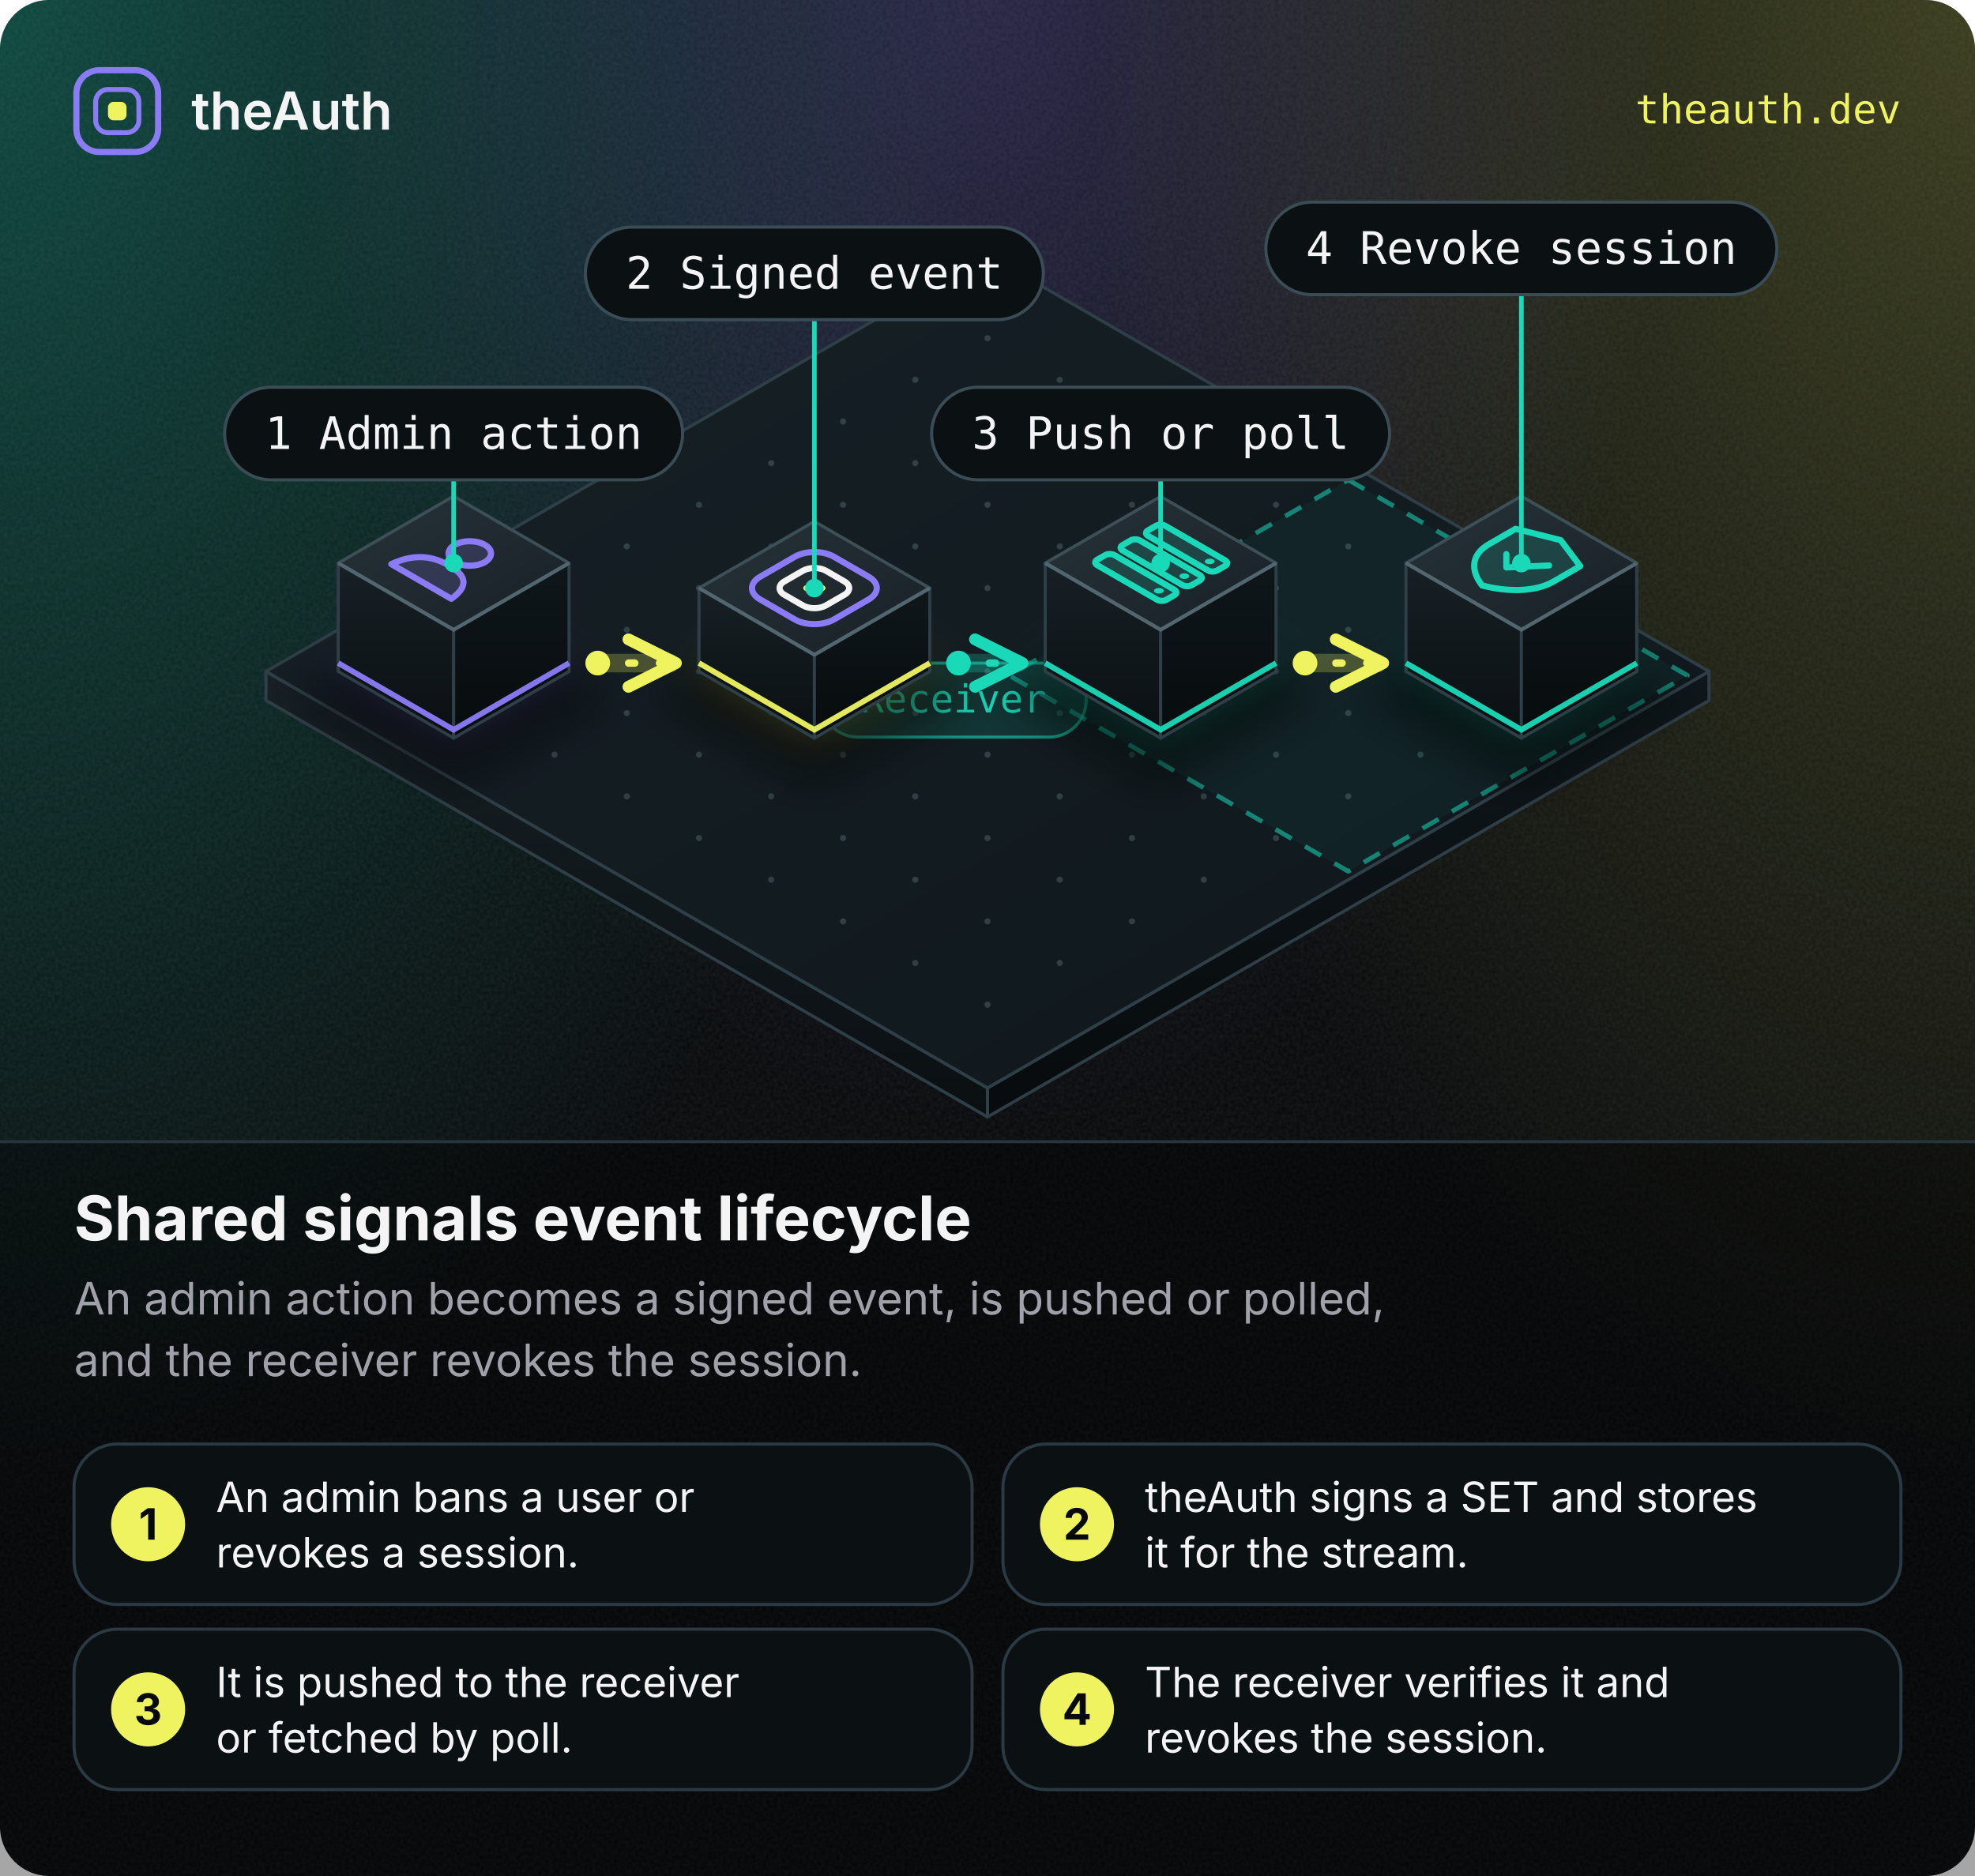
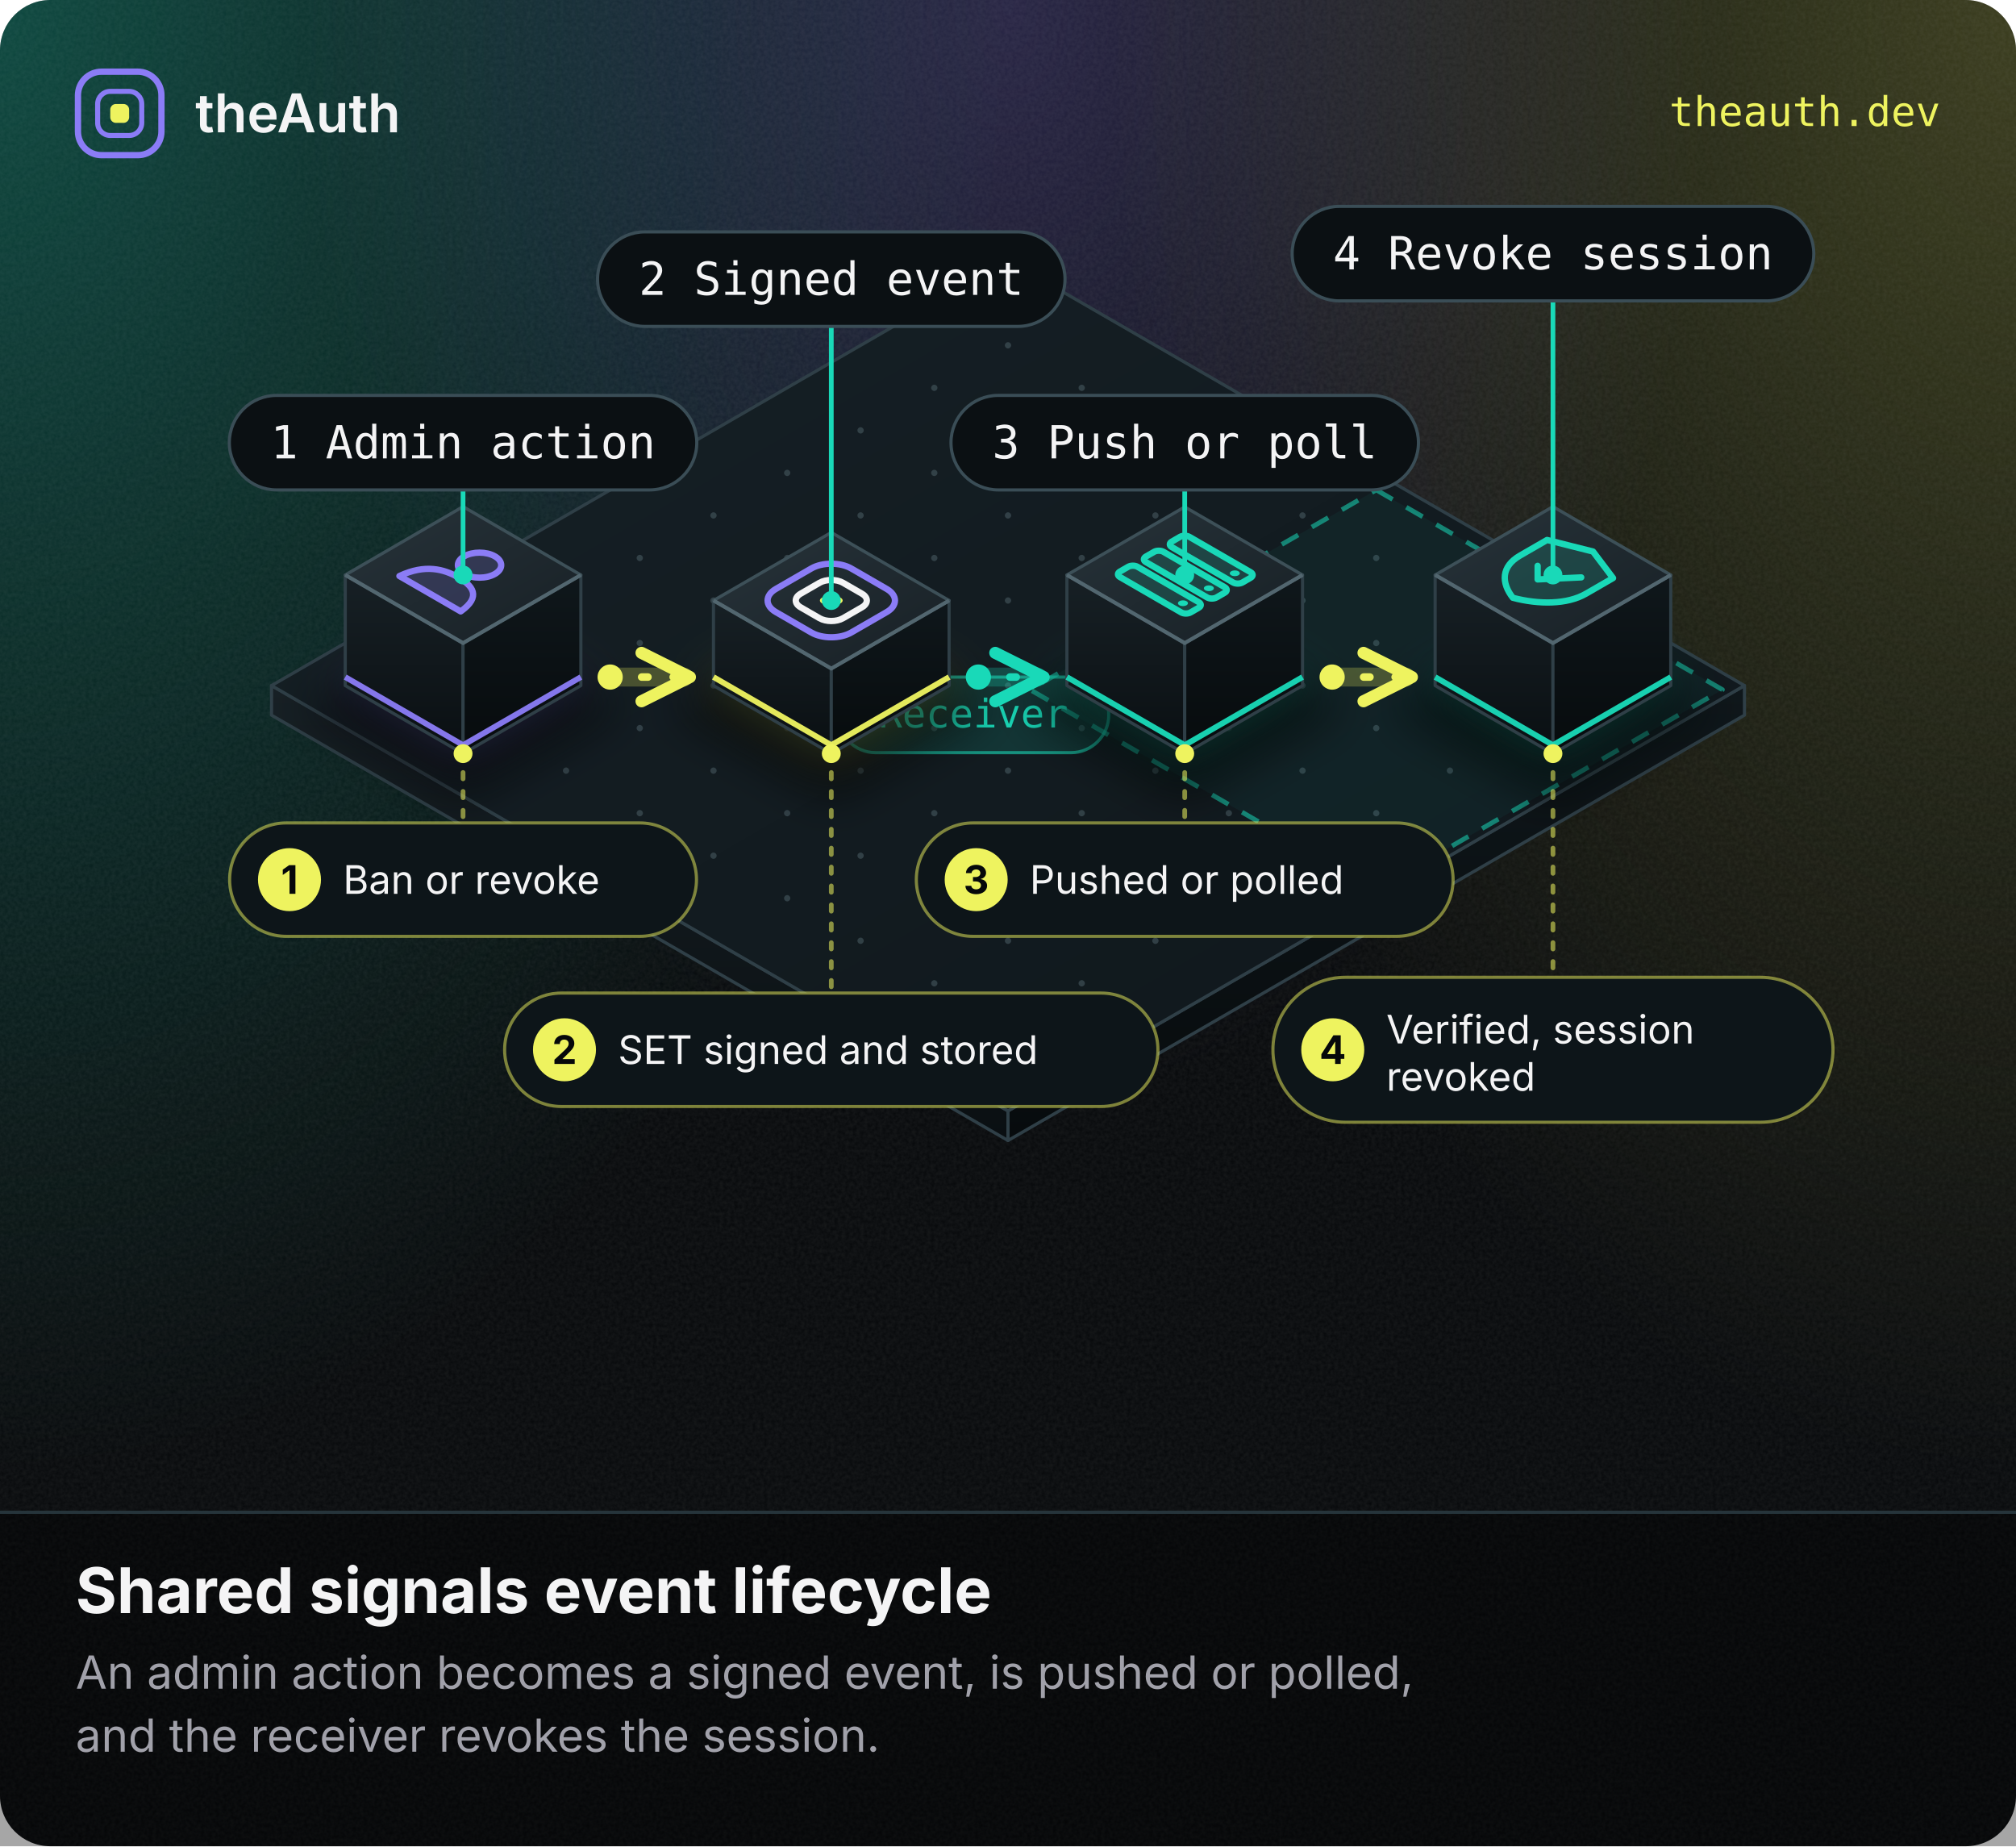
- <svg xmlns="http://www.w3.org/2000/svg" viewBox="0 0 640 608" preserveAspectRatio="xMidYMid meet" role="img" aria-labelledby="t d" font-family="Inter,ui-sans-serif,system-ui,-apple-system,Segoe UI,Roboto,sans-serif">
+ <svg xmlns="http://www.w3.org/2000/svg" viewBox="0 0 640 586" preserveAspectRatio="xMidYMid meet" role="img" aria-labelledby="t d" font-family="Inter,ui-sans-serif,system-ui,-apple-system,Segoe UI,Roboto,sans-serif">
  <defs>
-     <radialGradient id="g1" cx="0" cy="0" r="1" gradientUnits="userSpaceOnUse" gradientTransform="translate(0 0) scale(320 486.4)">
+     <radialGradient id="g1" cx="0" cy="0" r="1" gradientUnits="userSpaceOnUse" gradientTransform="translate(0 0) scale(320 468.8)">
      <stop stop-color="#19d9b8" stop-opacity=".30" />
      <stop offset="1" stop-color="#19d9b8" stop-opacity="0" />
    </radialGradient>
-     <radialGradient id="g2" cx="0" cy="0" r="1" gradientUnits="userSpaceOnUse" gradientTransform="translate(320 0) scale(224 364.8)">
+     <radialGradient id="g2" cx="0" cy="0" r="1" gradientUnits="userSpaceOnUse" gradientTransform="translate(320 0) scale(224 351.6)">
      <stop stop-color="#8b7cf6" stop-opacity=".24" />
      <stop offset="1" stop-color="#8b7cf6" stop-opacity="0" />
    </radialGradient>
-     <radialGradient id="g3" cx="0" cy="0" r="1" gradientUnits="userSpaceOnUse" gradientTransform="translate(640 0) scale(288 486.4)">
+     <radialGradient id="g3" cx="0" cy="0" r="1" gradientUnits="userSpaceOnUse" gradientTransform="translate(640 0) scale(288 468.8)">
      <stop stop-color="#eef35f" stop-opacity=".22" />
      <stop offset="1" stop-color="#eef35f" stop-opacity="0" />
    </radialGradient>
    <linearGradient id="tf" x1="0" y1="0" x2="1" y2="1">
      <stop stop-color="#27333a" />
      <stop offset="1" stop-color="#182025" />
    </linearGradient>
    <linearGradient id="lf" x1="0" y1="0" x2="0" y2="1">
      <stop stop-color="#172025" />
      <stop offset="1" stop-color="#0a0f12" />
    </linearGradient>
    <linearGradient id="rf" x1="0" y1="0" x2="0" y2="1">
      <stop stop-color="#0f171b" />
      <stop offset="1" stop-color="#070b0d" />
    </linearGradient>
    <linearGradient id="pf" x1="0" y1="0" x2="1" y2="1">
      <stop stop-color="#162026" />
      <stop offset="1" stop-color="#0f171b" />
    </linearGradient>
    <marker id="mt" viewBox="0 0 10 10" refX="8" refY="5" markerWidth="8" markerHeight="8" orient="auto-start-reverse">
      <path d="M1 1L9 5L1 9" fill="none" stroke="#19d9b8" stroke-width="2" stroke-linecap="round" stroke-linejoin="round" />
    </marker>
    <marker id="ml" viewBox="0 0 10 10" refX="8" refY="5" markerWidth="8" markerHeight="8" orient="auto-start-reverse">
      <path d="M1 1L9 5L1 9" fill="none" stroke="#eef35f" stroke-width="2" stroke-linecap="round" stroke-linejoin="round" />
    </marker>
    <marker id="mp" viewBox="0 0 10 10" refX="8" refY="5" markerWidth="8" markerHeight="8" orient="auto-start-reverse">
      <path d="M1 1L9 5L1 9" fill="none" stroke="#8b7cf6" stroke-width="2" stroke-linecap="round" stroke-linejoin="round" />
    </marker>
    <marker id="mr" viewBox="0 0 10 10" refX="8" refY="5" markerWidth="8" markerHeight="8" orient="auto-start-reverse">
      <path d="M1 1L9 5L1 9" fill="none" stroke="#f87171" stroke-width="2" stroke-linecap="round" stroke-linejoin="round" />
    </marker>
    <style>.flow{animation:flow 1.8s linear infinite}@keyframes flow{to{stroke-dashoffset:-20}}@media (prefers-reduced-motion:reduce){.flow{animation:none}}</style>
    <filter id="bl" x="-30%" y="-30%" width="160%" height="160%">
      <feGaussianBlur stdDeviation="7" />
    </filter>
    <filter id="n" x="0" y="0" width="100%" height="100%">
      <feTurbulence type="fractalNoise" baseFrequency=".85" numOctaves="2" seed="11" stitchTiles="stitch" />
      <feColorMatrix values="0 0 0 0 1  0 0 0 0 1  0 0 0 0 1  0 0 0 .7 0" />
    </filter>
  </defs>
-   <rect width="640" height="608" rx="16" fill="#06080a" />
-   <rect width="640" height="608" rx="16" fill="url(#g1)" />
-   <rect width="640" height="608" rx="16" fill="url(#g2)" />
-   <rect width="640" height="608" rx="16" fill="url(#g3)" />
-   <rect width="640" height="608" rx="16" filter="url(#n)" opacity=".10" />
+   <rect width="640" height="586" rx="16" fill="#06080a" />
+   <rect width="640" height="586" rx="16" fill="url(#g1)" />
+   <rect width="640" height="586" rx="16" fill="url(#g2)" />
+   <rect width="640" height="586" rx="16" fill="url(#g3)" />
+   <rect width="640" height="586" rx="16" filter="url(#n)" opacity=".10" />
  <polygon points="86.2,227 320,362 320,352.6 86.2,217.6" fill="url(#lf)" stroke="#2f3f47" stroke-width="1" stroke-linejoin="round" />
  <polygon points="553.8,227 320,362 320,352.6 553.8,217.6" fill="url(#rf)" stroke="#2f3f47" stroke-width="1" stroke-linejoin="round" />
  <polygon points="320,82.6 553.8,217.6 320,352.6 86.2,217.6" fill="url(#pf)" stroke="#2f3f47" stroke-width="1" stroke-linejoin="round" />
  <circle cx="320" cy="109.6" r="1" fill="#46585f" opacity=".6" />
  <circle cx="296.6" cy="123.1" r="1" fill="#46585f" opacity=".6" />
  <circle cx="273.2" cy="136.6" r="1" fill="#46585f" opacity=".6" />
  <circle cx="249.9" cy="150.1" r="1" fill="#46585f" opacity=".6" />
  <circle cx="226.5" cy="163.6" r="1" fill="#46585f" opacity=".6" />
  <circle cx="203.1" cy="177.1" r="1" fill="#46585f" opacity=".6" />
  <circle cx="179.7" cy="190.6" r="1" fill="#46585f" opacity=".6" />
  <circle cx="156.3" cy="204.1" r="1" fill="#46585f" opacity=".6" />
  <circle cx="132.9" cy="217.6" r="1" fill="#46585f" opacity=".6" />
  <circle cx="343.4" cy="123.1" r="1" fill="#46585f" opacity=".6" />
  <circle cx="320" cy="136.6" r="1" fill="#46585f" opacity=".6" />
  <circle cx="296.6" cy="150.1" r="1" fill="#46585f" opacity=".6" />
  <circle cx="273.2" cy="163.6" r="1" fill="#46585f" opacity=".6" />
  <circle cx="249.9" cy="177.1" r="1" fill="#46585f" opacity=".6" />
  <circle cx="226.5" cy="190.6" r="1" fill="#46585f" opacity=".6" />
  <circle cx="203.1" cy="204.1" r="1" fill="#46585f" opacity=".6" />
  <circle cx="179.7" cy="217.6" r="1" fill="#46585f" opacity=".6" />
  <circle cx="156.3" cy="231.1" r="1" fill="#46585f" opacity=".6" />
  <circle cx="366.8" cy="136.6" r="1" fill="#46585f" opacity=".6" />
  <circle cx="343.4" cy="150.1" r="1" fill="#46585f" opacity=".6" />
  <circle cx="320" cy="163.6" r="1" fill="#46585f" opacity=".6" />
  <circle cx="296.6" cy="177.1" r="1" fill="#46585f" opacity=".6" />
  <circle cx="273.2" cy="190.6" r="1" fill="#46585f" opacity=".6" />
  <circle cx="249.9" cy="204.1" r="1" fill="#46585f" opacity=".6" />
  <circle cx="226.5" cy="217.6" r="1" fill="#46585f" opacity=".6" />
  <circle cx="203.1" cy="231.1" r="1" fill="#46585f" opacity=".6" />
  <circle cx="179.7" cy="244.6" r="1" fill="#46585f" opacity=".6" />
  <circle cx="390.1" cy="150.1" r="1" fill="#46585f" opacity=".6" />
  <circle cx="366.8" cy="163.6" r="1" fill="#46585f" opacity=".6" />
  <circle cx="343.4" cy="177.1" r="1" fill="#46585f" opacity=".6" />
  <circle cx="320" cy="190.6" r="1" fill="#46585f" opacity=".6" />
  <circle cx="296.6" cy="204.1" r="1" fill="#46585f" opacity=".6" />
  <circle cx="273.2" cy="217.6" r="1" fill="#46585f" opacity=".6" />
  <circle cx="249.9" cy="231.1" r="1" fill="#46585f" opacity=".6" />
  <circle cx="226.5" cy="244.6" r="1" fill="#46585f" opacity=".6" />
  <circle cx="203.1" cy="258.1" r="1" fill="#46585f" opacity=".6" />
  <circle cx="413.5" cy="163.6" r="1" fill="#46585f" opacity=".6" />
  <circle cx="390.1" cy="177.1" r="1" fill="#46585f" opacity=".6" />
  <circle cx="366.8" cy="190.6" r="1" fill="#46585f" opacity=".6" />
  <circle cx="343.4" cy="204.1" r="1" fill="#46585f" opacity=".6" />
  <circle cx="320" cy="217.6" r="1" fill="#46585f" opacity=".6" />
  <circle cx="296.6" cy="231.1" r="1" fill="#46585f" opacity=".6" />
  <circle cx="273.2" cy="244.6" r="1" fill="#46585f" opacity=".6" />
  <circle cx="249.9" cy="258.1" r="1" fill="#46585f" opacity=".6" />
  <circle cx="226.5" cy="271.6" r="1" fill="#46585f" opacity=".6" />
  <circle cx="436.9" cy="177.1" r="1" fill="#46585f" opacity=".6" />
  <circle cx="413.5" cy="190.6" r="1" fill="#46585f" opacity=".6" />
  <circle cx="390.1" cy="204.1" r="1" fill="#46585f" opacity=".6" />
  <circle cx="366.8" cy="217.6" r="1" fill="#46585f" opacity=".6" />
  <circle cx="343.4" cy="231.1" r="1" fill="#46585f" opacity=".6" />
  <circle cx="320" cy="244.6" r="1" fill="#46585f" opacity=".6" />
  <circle cx="296.6" cy="258.1" r="1" fill="#46585f" opacity=".6" />
  <circle cx="273.2" cy="271.6" r="1" fill="#46585f" opacity=".6" />
  <circle cx="249.9" cy="285.1" r="1" fill="#46585f" opacity=".6" />
  <circle cx="460.3" cy="190.6" r="1" fill="#46585f" opacity=".6" />
  <circle cx="436.9" cy="204.1" r="1" fill="#46585f" opacity=".6" />
  <circle cx="413.5" cy="217.6" r="1" fill="#46585f" opacity=".6" />
  <circle cx="390.1" cy="231.1" r="1" fill="#46585f" opacity=".6" />
  <circle cx="366.8" cy="244.6" r="1" fill="#46585f" opacity=".6" />
  <circle cx="343.4" cy="258.1" r="1" fill="#46585f" opacity=".6" />
  <circle cx="320" cy="271.6" r="1" fill="#46585f" opacity=".6" />
  <circle cx="296.6" cy="285.1" r="1" fill="#46585f" opacity=".6" />
  <circle cx="273.2" cy="298.6" r="1" fill="#46585f" opacity=".6" />
  <circle cx="483.7" cy="204.1" r="1" fill="#46585f" opacity=".6" />
  <circle cx="460.3" cy="217.6" r="1" fill="#46585f" opacity=".6" />
  <circle cx="436.9" cy="231.1" r="1" fill="#46585f" opacity=".6" />
  <circle cx="413.5" cy="244.6" r="1" fill="#46585f" opacity=".6" />
  <circle cx="390.1" cy="258.1" r="1" fill="#46585f" opacity=".6" />
  <circle cx="366.8" cy="271.6" r="1" fill="#46585f" opacity=".6" />
  <circle cx="343.4" cy="285.1" r="1" fill="#46585f" opacity=".6" />
  <circle cx="320" cy="298.6" r="1" fill="#46585f" opacity=".6" />
  <circle cx="296.6" cy="312.1" r="1" fill="#46585f" opacity=".6" />
  <circle cx="507.1" cy="217.6" r="1" fill="#46585f" opacity=".6" />
  <circle cx="483.7" cy="231.1" r="1" fill="#46585f" opacity=".6" />
  <circle cx="460.3" cy="244.6" r="1" fill="#46585f" opacity=".6" />
  <circle cx="436.9" cy="258.1" r="1" fill="#46585f" opacity=".6" />
  <circle cx="413.5" cy="271.6" r="1" fill="#46585f" opacity=".6" />
  <circle cx="390.1" cy="285.1" r="1" fill="#46585f" opacity=".6" />
  <circle cx="366.8" cy="298.6" r="1" fill="#46585f" opacity=".6" />
  <circle cx="343.4" cy="312.1" r="1" fill="#46585f" opacity=".6" />
  <circle cx="320" cy="325.6" r="1" fill="#46585f" opacity=".6" />
  <polygon points="436.9,155.5 546.8,218.9 436.9,282.4 327,218.9" fill="#19d9b8" fill-opacity=".05" stroke="#19d9b8" stroke-opacity=".55" stroke-width="1.5" stroke-dasharray="6 5" stroke-linejoin="round" />
  <rect x="266" y="214.9" width="86" height="24" rx="12" fill="#19d9b8" fill-opacity=".14" stroke="#19d9b8" stroke-opacity=".6" />
  <text x="309" y="230.9" text-anchor="middle" font-size="12.5" fill="#19d9b8" font-family="ui-monospace,JetBrains Mono,Menlo,Consolas,monospace">Receiver</text>
  <polygon points="147,195.1 197.5,224.3 147,253.5 96.5,224.3" fill="#000" opacity=".6" filter="url(#bl)" />
  <polygon points="147,193.3 189.1,217.6 147,241.9 104.9,217.6" fill="#8b7cf6" opacity=".16" filter="url(#bl)" />
  <polygon points="109.6,217.6 147,239.2 147,204.1 109.6,182.5" fill="url(#lf)" stroke="#2f3f47" stroke-width="1" stroke-linejoin="round" />
  <polygon points="184.4,217.6 147,239.2 147,204.1 184.4,182.5" fill="url(#rf)" stroke="#2f3f47" stroke-width="1" stroke-linejoin="round" />
  <polygon points="147,160.8 184.4,182.5 147,204.1 109.6,182.5" fill="url(#tf)" stroke="#3d5058" stroke-width="1" stroke-linejoin="round" />
  <polyline points="109.6,182.5 147,204.1 184.4,182.5" fill="none" stroke="#52666f" stroke-width="1.2" />
  <polyline points="109.6,214.9 147,236.5 184.4,214.9" fill="none" stroke="#8b7cf6" stroke-width="1.8" opacity=".95" />
  <g transform="matrix(37.411 21.6 -37.411 21.6 147 160.8)" fill="none" stroke-width="2" stroke-linecap="round" stroke-linejoin="round" style="vector-effect:non-scaling-stroke">
    <circle vector-effect="non-scaling-stroke" cx=".5" cy=".36" r=".13" fill="#8b7cf6" fill-opacity=".18" stroke="#8b7cf6" />
    <path vector-effect="non-scaling-stroke" d="M.24 .78C.26 .58 .38 .54 .5 .54S.74 .58 .76 .78Z" fill="#8b7cf6" fill-opacity=".18" stroke="#8b7cf6" />
  </g>
  <polygon points="263.9,195.1 314.4,224.3 263.9,253.5 213.4,224.3" fill="#000" opacity=".6" filter="url(#bl)" />
  <polygon points="263.9,193.3 306,217.6 263.9,241.9 221.8,217.6" fill="#eef35f" opacity=".16" filter="url(#bl)" />
  <polygon points="226.5,217.6 263.9,239.2 263.9,212.2 226.5,190.6" fill="url(#lf)" stroke="#2f3f47" stroke-width="1" stroke-linejoin="round" />
  <polygon points="301.3,217.6 263.9,239.2 263.9,212.2 301.3,190.6" fill="url(#rf)" stroke="#2f3f47" stroke-width="1" stroke-linejoin="round" />
  <polygon points="263.9,169 301.3,190.6 263.9,212.2 226.5,190.6" fill="url(#tf)" stroke="#3d5058" stroke-width="1" stroke-linejoin="round" />
  <polyline points="226.5,190.6 263.9,212.2 301.3,190.6" fill="none" stroke="#52666f" stroke-width="1.2" />
  <polyline points="226.5,214.9 263.9,236.5 301.3,214.9" fill="none" stroke="#eef35f" stroke-width="1.8" opacity=".95" />
  <g transform="matrix(37.411 21.6 -37.411 21.6 263.9 169)" fill="none" stroke-width="2" stroke-linecap="round" stroke-linejoin="round" style="vector-effect:non-scaling-stroke">
    <rect vector-effect="non-scaling-stroke" x=".18" y=".18" width=".64" height=".64" rx=".17" fill="none" stroke="#8b7cf6" />
    <rect vector-effect="non-scaling-stroke" x=".32" y=".32" width=".36" height=".36" rx=".1" fill="none" stroke="#f4f4f5" />
    <rect vector-effect="non-scaling-stroke" x=".44" y=".44" width=".12" height=".12" rx=".04" fill="#eef35f" stroke="none" />
  </g>
  <polygon points="376.1,195.1 426.6,224.3 376.1,253.5 325.6,224.3" fill="#000" opacity=".6" filter="url(#bl)" />
  <polygon points="376.1,193.3 418.2,217.6 376.1,241.9 334,217.6" fill="#19d9b8" opacity=".16" filter="url(#bl)" />
  <polygon points="338.7,217.6 376.1,239.2 376.1,204.1 338.7,182.5" fill="url(#lf)" stroke="#2f3f47" stroke-width="1" stroke-linejoin="round" />
  <polygon points="413.5,217.6 376.1,239.2 376.1,204.1 413.5,182.5" fill="url(#rf)" stroke="#2f3f47" stroke-width="1" stroke-linejoin="round" />
  <polygon points="376.1,160.9 413.5,182.5 376.1,204.1 338.7,182.5" fill="url(#tf)" stroke="#3d5058" stroke-width="1" stroke-linejoin="round" />
  <polyline points="338.7,182.5 376.1,204.1 413.5,182.5" fill="none" stroke="#52666f" stroke-width="1.2" />
  <polyline points="338.7,214.9 376.1,236.5 413.5,214.9" fill="none" stroke="#19d9b8" stroke-width="1.8" opacity=".95" />
  <g transform="matrix(37.411 21.6 -37.411 21.6 376.1 160.9)" fill="none" stroke-width="2" stroke-linecap="round" stroke-linejoin="round" style="vector-effect:non-scaling-stroke">
    <rect vector-effect="non-scaling-stroke" x=".2" y="0.2" width=".6" height=".15" rx=".04" fill="#19d9b8" fill-opacity=".16" stroke="#19d9b8" />
    <circle vector-effect="non-scaling-stroke" cx=".7" cy="0.275" r=".03" fill="#19d9b8" stroke="none" />
    <rect vector-effect="non-scaling-stroke" x=".2" y="0.42" width=".6" height=".15" rx=".04" fill="#19d9b8" fill-opacity=".16" stroke="#19d9b8" />
    <circle vector-effect="non-scaling-stroke" cx=".7" cy="0.495" r=".03" fill="#19d9b8" stroke="none" />
    <rect vector-effect="non-scaling-stroke" x=".2" y="0.64" width=".6" height=".15" rx=".04" fill="#19d9b8" fill-opacity=".16" stroke="#19d9b8" />
    <circle vector-effect="non-scaling-stroke" cx=".7" cy="0.715" r=".03" fill="#19d9b8" stroke="none" />
  </g>
  <polygon points="493,195.1 543.5,224.3 493,253.5 442.5,224.3" fill="#000" opacity=".6" filter="url(#bl)" />
  <polygon points="493,193.3 535.1,217.6 493,241.9 450.9,217.6" fill="#19d9b8" opacity=".16" filter="url(#bl)" />
  <polygon points="455.6,217.6 493,239.2 493,204.1 455.6,182.5" fill="url(#lf)" stroke="#2f3f47" stroke-width="1" stroke-linejoin="round" />
  <polygon points="530.4,217.6 493,239.2 493,204.1 530.4,182.5" fill="url(#rf)" stroke="#2f3f47" stroke-width="1" stroke-linejoin="round" />
  <polygon points="493,160.8 530.4,182.5 493,204.1 455.6,182.5" fill="url(#tf)" stroke="#3d5058" stroke-width="1" stroke-linejoin="round" />
  <polyline points="455.6,182.5 493,204.1 530.4,182.5" fill="none" stroke="#52666f" stroke-width="1.2" />
  <polyline points="455.6,214.9 493,236.5 530.4,214.9" fill="none" stroke="#19d9b8" stroke-width="1.8" opacity=".95" />
  <g transform="matrix(37.411 21.6 -37.411 21.6 493 160.8)" fill="none" stroke-width="2" stroke-linecap="round" stroke-linejoin="round" style="vector-effect:non-scaling-stroke">
    <path vector-effect="non-scaling-stroke" d="M.5 .16L.78 .27V.5C.78 .66 .66 .78 .5 .84C.34 .78 .22 .66 .22 .5V.27Z" fill="#19d9b8" fill-opacity=".16" stroke="#19d9b8" />
    <path vector-effect="non-scaling-stroke" d="M.37 .5L.47 .6L.64 .4" fill="none" stroke="#19d9b8" />
  </g>
  <polyline points="193.7,214.9 217.1,214.9" fill="none" stroke="#eef35f" stroke-opacity=".25" stroke-width="6" stroke-linecap="round" stroke-linejoin="round" />
  <polyline class="flow" points="193.7,214.9 217.1,214.9" fill="none" stroke="#eef35f" stroke-width="2.4" stroke-dasharray="2 8" stroke-linecap="round" stroke-linejoin="round" marker-end="url(#ml)" />
  <circle cx="193.7" cy="214.9" r="4" fill="#eef35f" />
  <polyline points="310.6,214.9 329.4,214.9" fill="none" stroke="#19d9b8" stroke-opacity=".25" stroke-width="6" stroke-linecap="round" stroke-linejoin="round" />
  <polyline class="flow" points="310.6,214.9 329.4,214.9" fill="none" stroke="#19d9b8" stroke-width="2.4" stroke-dasharray="2 8" stroke-linecap="round" stroke-linejoin="round" marker-end="url(#mt)" />
  <circle cx="310.6" cy="214.9" r="4" fill="#19d9b8" />
  <polyline points="422.9,214.9 446.3,214.9" fill="none" stroke="#eef35f" stroke-opacity=".25" stroke-width="6" stroke-linecap="round" stroke-linejoin="round" />
  <polyline class="flow" points="422.9,214.9 446.3,214.9" fill="none" stroke="#eef35f" stroke-width="2.4" stroke-dasharray="2 8" stroke-linecap="round" stroke-linejoin="round" marker-end="url(#ml)" />
  <circle cx="422.9" cy="214.9" r="4" fill="#eef35f" />
  <line x1="147" y1="155.5" x2="147" y2="182.5" stroke="#19d9b8" stroke-width="1.5" />
  <circle cx="147" cy="182.5" r="3" fill="#19d9b8" />
  <rect x="72.8" y="125.5" width="148.4" height="30" rx="15" fill="#0b1013" stroke="#3a4d56" />
  <text x="147" y="145.5" text-anchor="middle" font-size="14.5" fill="#f4f4f5" font-family="ui-monospace,JetBrains Mono,Menlo,Consolas,monospace">1 Admin action</text>
  <line x1="263.9" y1="103.6" x2="263.9" y2="190.6" stroke="#19d9b8" stroke-width="1.5" />
  <circle cx="263.9" cy="190.6" r="3" fill="#19d9b8" />
  <rect x="189.7" y="73.6" width="148.4" height="30" rx="15" fill="#0b1013" stroke="#3a4d56" />
  <text x="263.9" y="93.6" text-anchor="middle" font-size="14.5" fill="#f4f4f5" font-family="ui-monospace,JetBrains Mono,Menlo,Consolas,monospace">2 Signed event</text>
  <line x1="376.1" y1="155.5" x2="376.1" y2="182.5" stroke="#19d9b8" stroke-width="1.5" />
  <circle cx="376.1" cy="182.5" r="3" fill="#19d9b8" />
  <rect x="301.9" y="125.5" width="148.4" height="30" rx="15" fill="#0b1013" stroke="#3a4d56" />
  <text x="376.1" y="145.5" text-anchor="middle" font-size="14.5" fill="#f4f4f5" font-family="ui-monospace,JetBrains Mono,Menlo,Consolas,monospace">3 Push or poll</text>
  <line x1="493" y1="95.5" x2="493" y2="182.5" stroke="#19d9b8" stroke-width="1.5" />
  <circle cx="493" cy="182.5" r="3" fill="#19d9b8" />
  <rect x="410.2" y="65.5" width="165.6" height="30" rx="15" fill="#0b1013" stroke="#3a4d56" />
  <text x="493" y="85.5" text-anchor="middle" font-size="14.5" fill="#f4f4f5" font-family="ui-monospace,JetBrains Mono,Menlo,Consolas,monospace">4 Revoke session</text>
+   <path d="M147 239.2L147 261.2" stroke="#eef35f" stroke-opacity=".55" stroke-width="1.5" stroke-dasharray="2 4" stroke-linecap="round" />
+   <circle cx="147" cy="239.2" r="3" fill="#eef35f" />
+   <rect x="72.9" y="261.2" width="148.2" height="36" rx="18" fill="#0d1519" stroke="#eef35f" stroke-opacity=".5" />
+   <circle cx="91.9" cy="279.2" r="10" fill="#eef35f" />
+   <text x="91.9" y="283.7" text-anchor="middle" font-size="12.5" font-weight="700" fill="#06080a">1</text>
+   <text x="108.9" y="283.7" font-size="12.5" fill="#f4f4f5">Ban or revoke</text>
+   <path d="M263.9 239.2L263.9 315.2" stroke="#eef35f" stroke-opacity=".55" stroke-width="1.5" stroke-dasharray="2 4" stroke-linecap="round" />
+   <circle cx="263.9" cy="239.2" r="3" fill="#eef35f" />
+   <rect x="160.2" y="315.2" width="207.4" height="36" rx="18" fill="#0d1519" stroke="#eef35f" stroke-opacity=".5" />
+   <circle cx="179.2" cy="333.2" r="10" fill="#eef35f" />
+   <text x="179.2" y="337.7" text-anchor="middle" font-size="12.5" font-weight="700" fill="#06080a">2</text>
+   <text x="196.2" y="337.7" font-size="12.5" fill="#f4f4f5">SET signed and stored</text>
+   <path d="M376.1 239.2L376.1 261.2" stroke="#eef35f" stroke-opacity=".55" stroke-width="1.5" stroke-dasharray="2 4" stroke-linecap="round" />
+   <circle cx="376.1" cy="239.2" r="3" fill="#eef35f" />
+   <rect x="290.9" y="261.2" width="170.4" height="36" rx="18" fill="#0d1519" stroke="#eef35f" stroke-opacity=".5" />
+   <circle cx="309.9" cy="279.2" r="10" fill="#eef35f" />
+   <text x="309.9" y="283.7" text-anchor="middle" font-size="12.5" font-weight="700" fill="#06080a">3</text>
+   <text x="326.9" y="283.7" font-size="12.5" fill="#f4f4f5">Pushed or polled</text>
+   <path d="M493 239.2L493 310.2" stroke="#eef35f" stroke-opacity=".55" stroke-width="1.5" stroke-dasharray="2 4" stroke-linecap="round" />
+   <circle cx="493" cy="239.2" r="3" fill="#eef35f" />
+   <rect x="404.1" y="310.2" width="177.8" height="46" rx="23" fill="#0d1519" stroke="#eef35f" stroke-opacity=".5" />
+   <circle cx="423.1" cy="333.2" r="10" fill="#eef35f" />
+   <text x="423.1" y="337.7" text-anchor="middle" font-size="12.5" font-weight="700" fill="#06080a">4</text>
+   <text x="440.1" y="331.2" font-size="12.5" fill="#f4f4f5">Verified, session</text>
+   <text x="440.1" y="346.2" font-size="12.5" fill="#f4f4f5">revoked</text>
  <g transform="translate(24 22)">
    <rect x=".75" y=".75" width="26.5" height="26.5" rx="7.5" fill="none" stroke="#8b7cf6" stroke-width="2" />
    <rect x="7" y="7" width="14" height="14" rx="4" fill="none" stroke="#8b7cf6" stroke-width="1.6" />
    <rect x="11" y="11" width="6" height="6" rx="1.8" fill="#eef35f" />
    <text x="38" y="20" font-size="17" font-weight="600" fill="#f4f4f5">theAuth</text>
  </g>
-   <rect x="0" y="370" width="640" height="238" fill="#000" opacity=".35" />
-   <line x1="0" y1="370" x2="640" y2="370" stroke="#26343b" />
-   <text x="24" y="402" font-size="20" font-weight="650" fill="#f4f4f5">Shared signals event lifecycle</text>
-   <text x="24" y="426" font-size="14.5" fill="#a1a1aa">An admin action becomes a signed event, is pushed or polled,</text>
-   <text x="24" y="446" font-size="14.5" fill="#a1a1aa">and the receiver revokes the session.</text>
-   <rect x="24" y="468" width="291" height="52" rx="14" fill="#0b1013" stroke="#2a3a42" />
-   <circle cx="48" cy="494" r="12" fill="#eef35f" />
-   <text x="48" y="499" text-anchor="middle" font-size="14" font-weight="700" fill="#06080a">1</text>
-   <text x="70" y="490" font-size="13.5" fill="#f4f4f5">An admin bans a user or</text>
-   <text x="70" y="508" font-size="13.5" fill="#f4f4f5">revokes a session.</text>
-   <rect x="325" y="468" width="291" height="52" rx="14" fill="#0b1013" stroke="#2a3a42" />
-   <circle cx="349" cy="494" r="12" fill="#eef35f" />
-   <text x="349" y="499" text-anchor="middle" font-size="14" font-weight="700" fill="#06080a">2</text>
-   <text x="371" y="490" font-size="13.5" fill="#f4f4f5">theAuth signs a SET and stores</text>
-   <text x="371" y="508" font-size="13.5" fill="#f4f4f5">it for the stream.</text>
-   <rect x="24" y="528" width="291" height="52" rx="14" fill="#0b1013" stroke="#2a3a42" />
-   <circle cx="48" cy="554" r="12" fill="#eef35f" />
-   <text x="48" y="559" text-anchor="middle" font-size="14" font-weight="700" fill="#06080a">3</text>
-   <text x="70" y="550" font-size="13.5" fill="#f4f4f5">It is pushed to the receiver</text>
-   <text x="70" y="568" font-size="13.5" fill="#f4f4f5">or fetched by poll.</text>
-   <rect x="325" y="528" width="291" height="52" rx="14" fill="#0b1013" stroke="#2a3a42" />
-   <circle cx="349" cy="554" r="12" fill="#eef35f" />
-   <text x="349" y="559" text-anchor="middle" font-size="14" font-weight="700" fill="#06080a">4</text>
-   <text x="371" y="550" font-size="13.5" fill="#f4f4f5">The receiver verifies it and</text>
-   <text x="371" y="568" font-size="13.5" fill="#f4f4f5">revokes the session.</text>
+   <rect x="0" y="480" width="640" height="106" fill="#000" opacity=".35" />
+   <line x1="0" y1="480" x2="640" y2="480" stroke="#26343b" />
+   <text x="24" y="512" font-size="20" font-weight="650" fill="#f4f4f5">Shared signals event lifecycle</text>
+   <text x="24" y="536" font-size="14.5" fill="#a1a1aa">An admin action becomes a signed event, is pushed or polled,</text>
+   <text x="24" y="556" font-size="14.5" fill="#a1a1aa">and the receiver revokes the session.</text>
  <text x="616" y="40" text-anchor="end" font-size="13" fill="#eef35f" font-family="ui-monospace,JetBrains Mono,Menlo,Consolas,monospace">theauth.dev</text>
</svg>
